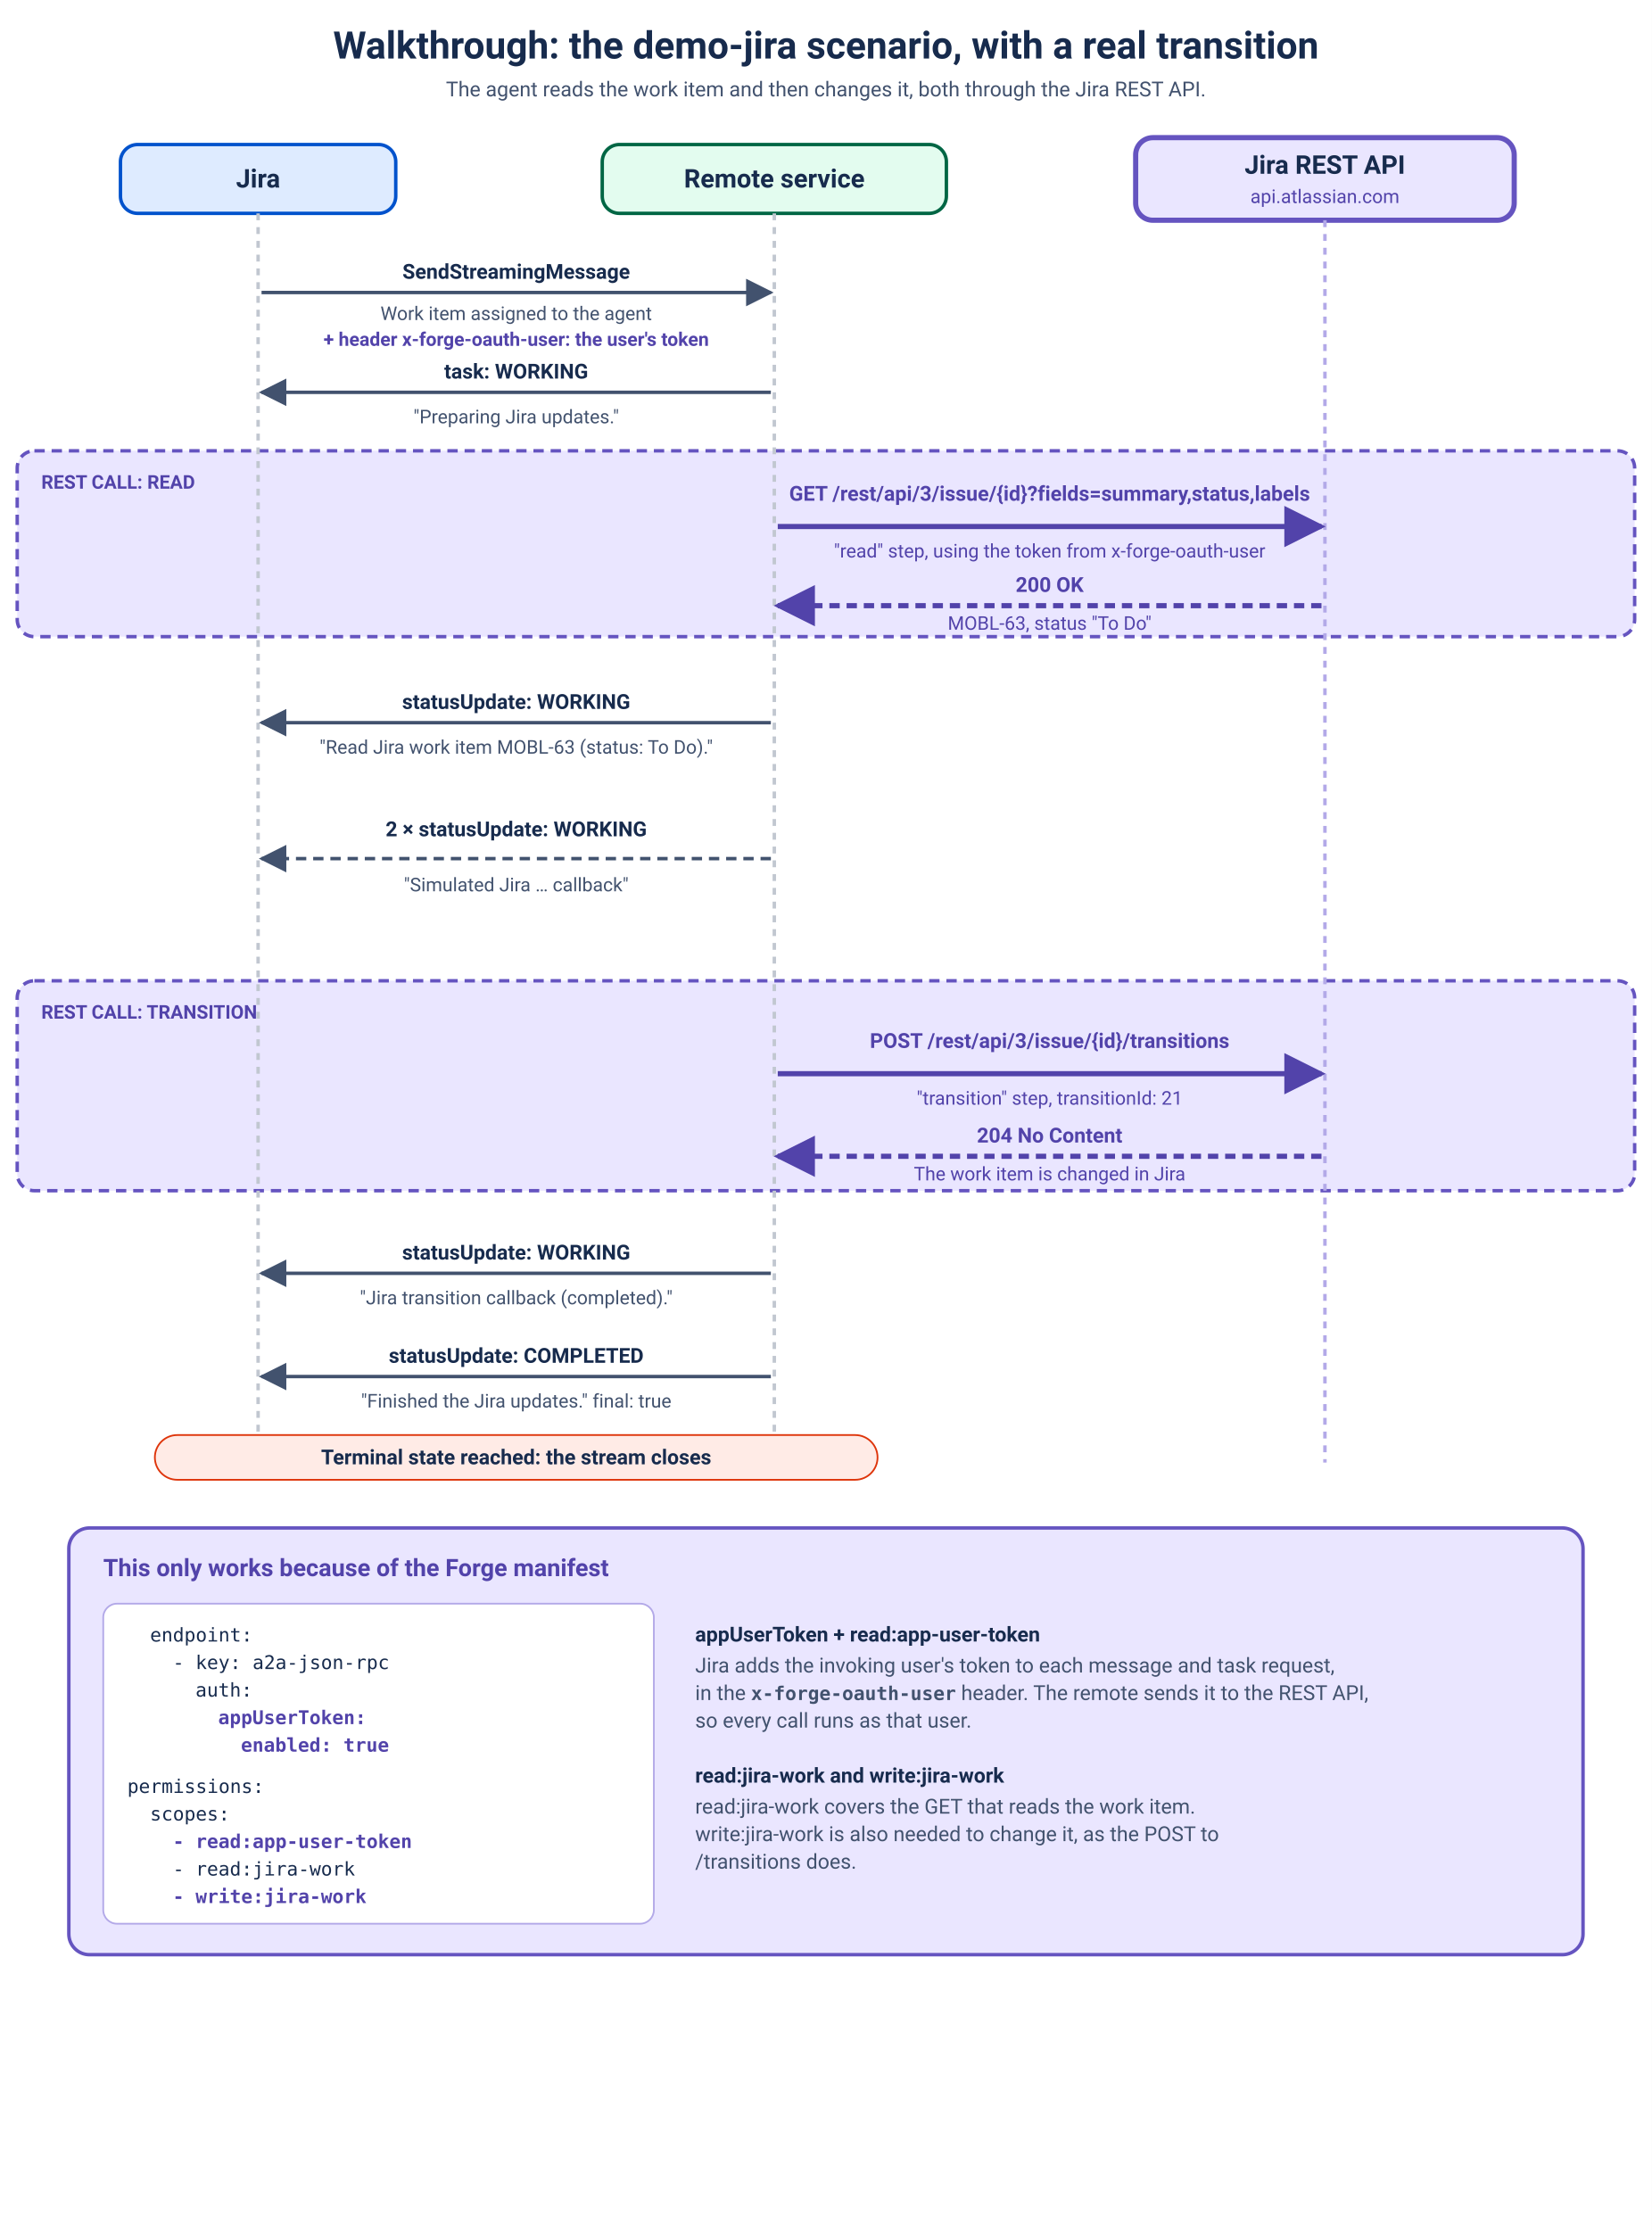
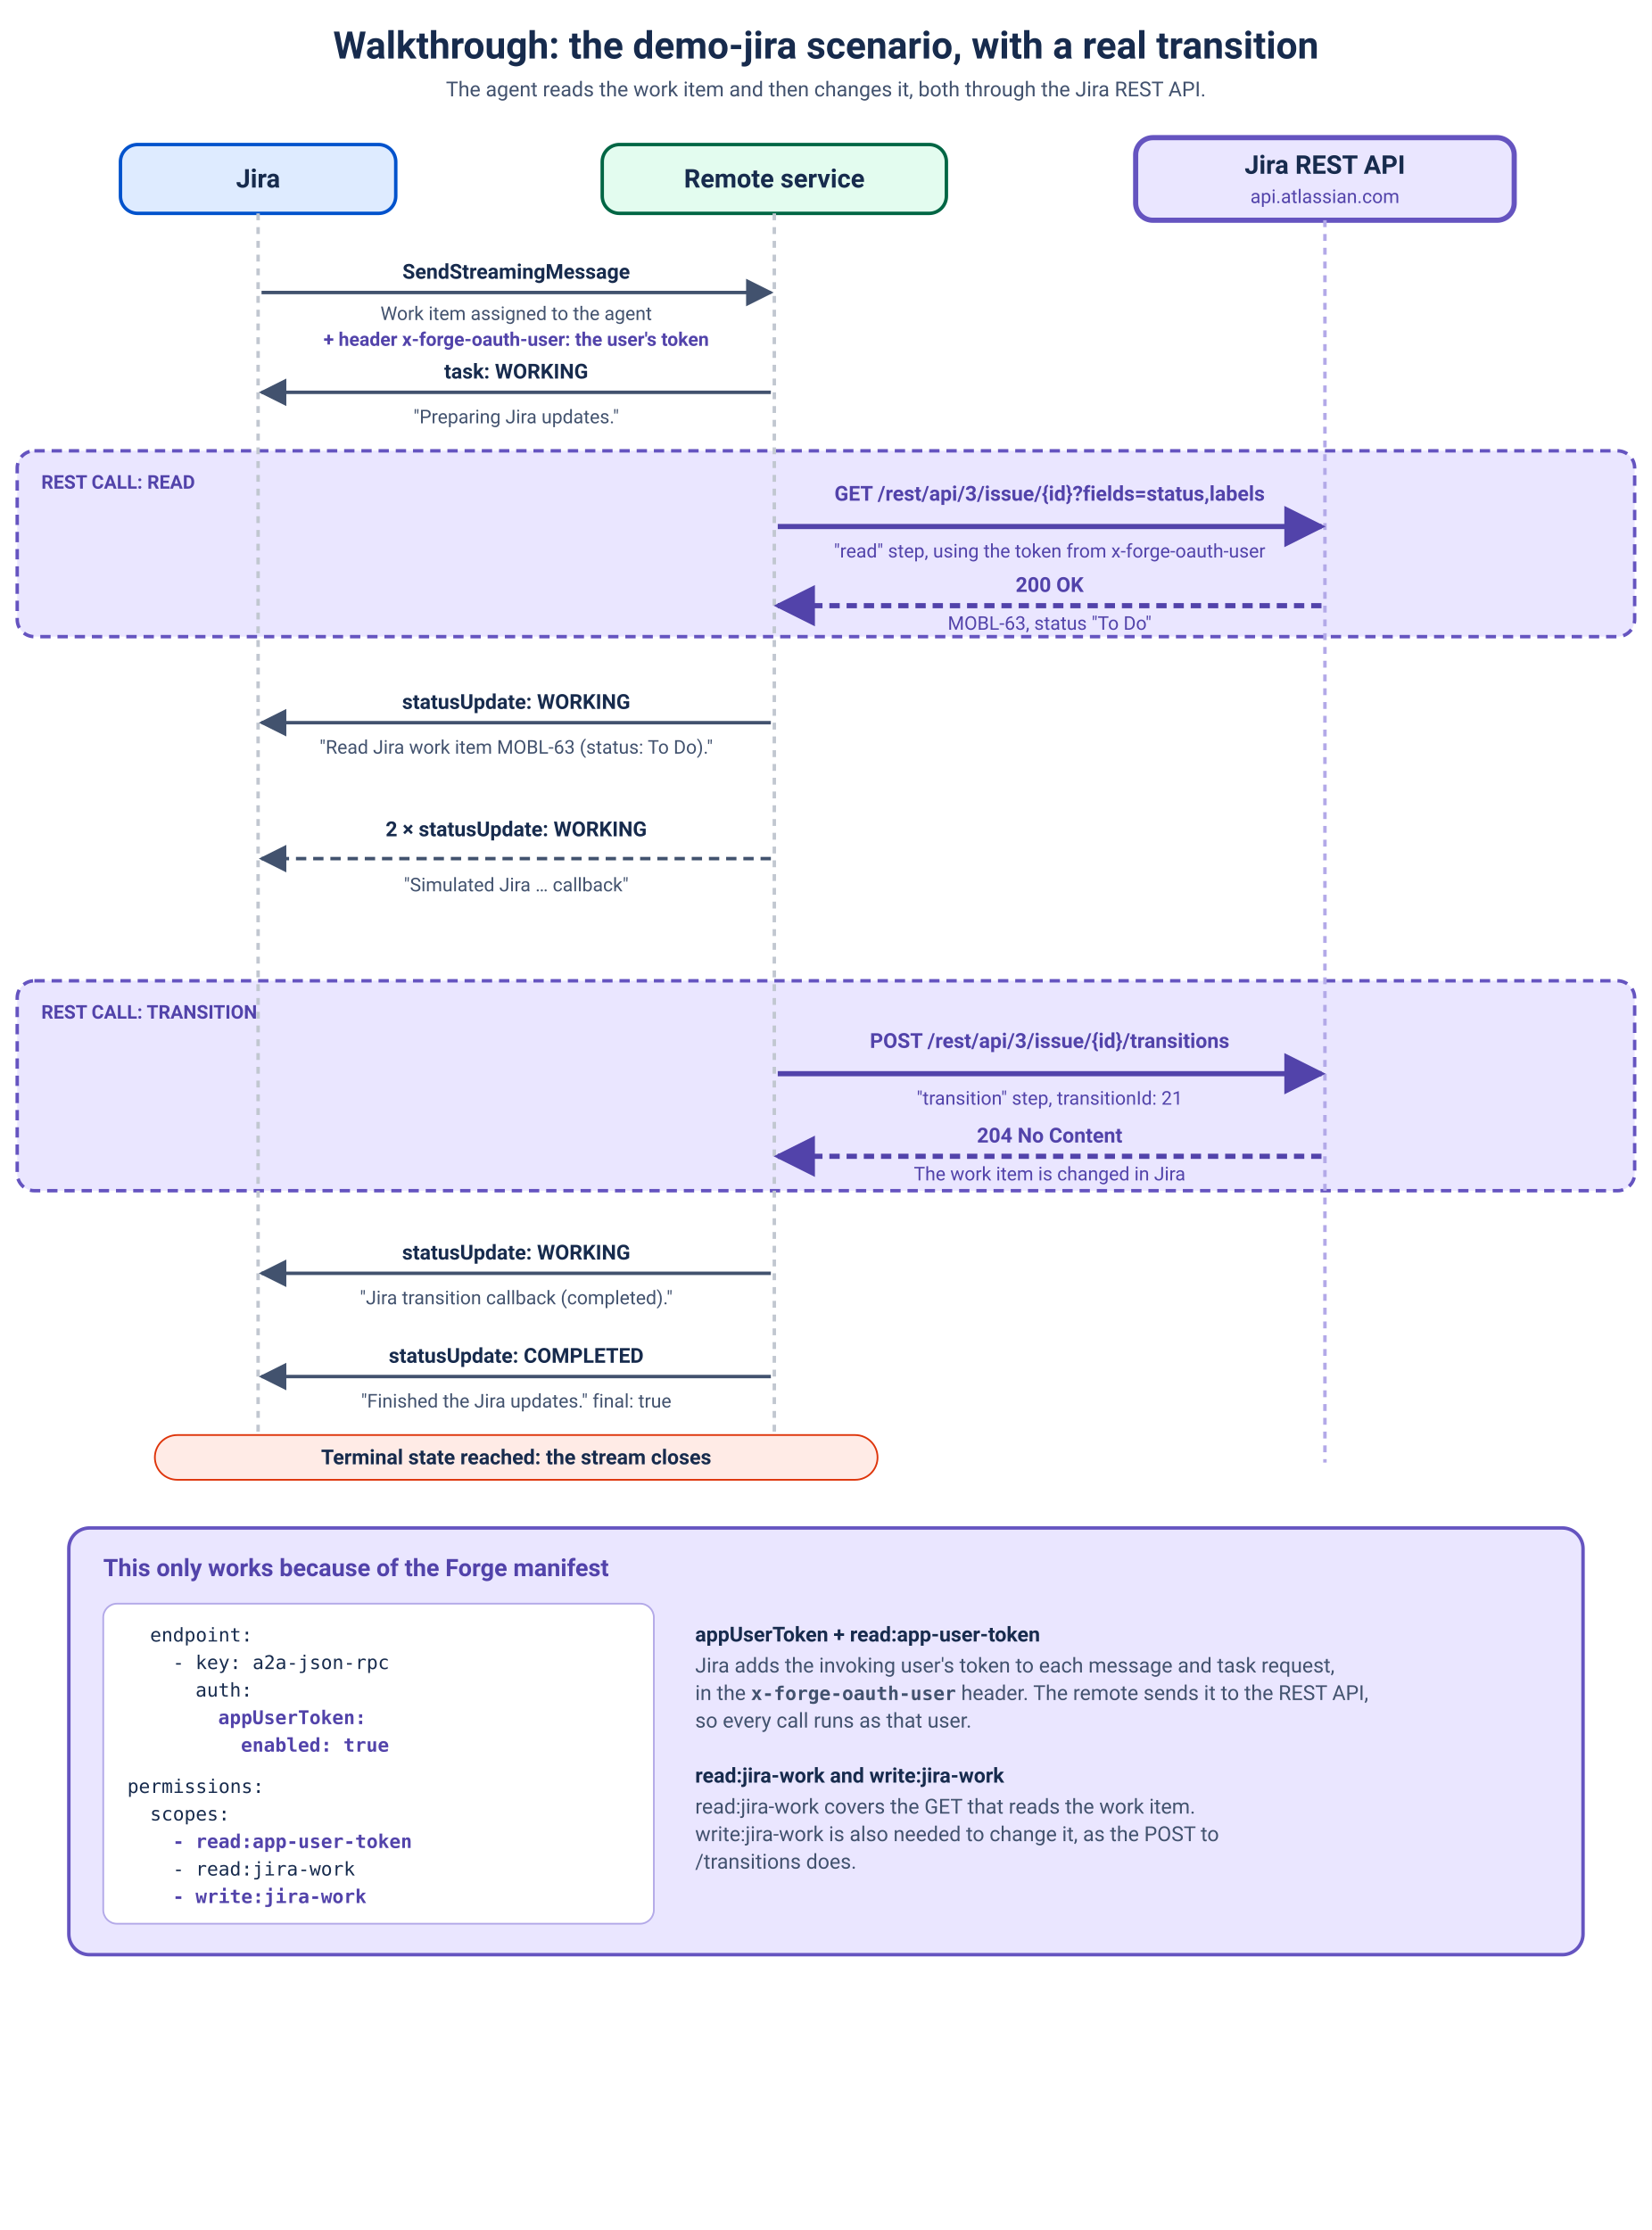
<svg xmlns="http://www.w3.org/2000/svg" viewBox="0 0 960 1296" role="img" aria-labelledby="title desc" font-family="-apple-system, BlinkMacSystemFont, 'Segoe UI', Roboto, Helvetica, Arial, sans-serif">
  <defs>
    <marker id="arrow" viewBox="0 0 10 10" refX="9" refY="5" markerWidth="8" markerHeight="8" orient="auto-start-reverse">
      <path d="M0 0 L10 5 L0 10 z" fill="#42526E" />
    </marker>
    <marker id="arrow-api" viewBox="0 0 10 10" refX="9" refY="5" markerWidth="8" markerHeight="8" orient="auto-start-reverse">
      <path d="M0 0 L10 5 L0 10 z" fill="#5243AA" />
    </marker>
  </defs>
  <rect width="960" height="1296" fill="#FFFFFF" />
  <text x="480" y="34" text-anchor="middle" font-size="22" font-weight="700" fill="#172B4D">Walkthrough: the demo-jira scenario, with a real transition</text>
  <text x="480" y="56" text-anchor="middle" font-size="12" fill="#42526E">The agent reads the work item and then changes it, both through the Jira REST API.</text>
  <rect x="10" y="262" width="940" height="108" rx="10" fill="#EAE6FF" stroke="#6554C0" stroke-width="2" stroke-dasharray="6 4" />
  <text x="24" y="284" font-size="11" font-weight="700" fill="#5243AA">REST CALL: READ</text>
  <rect x="10" y="570" width="940" height="122" rx="10" fill="#EAE6FF" stroke="#6554C0" stroke-width="2" stroke-dasharray="6 4" />
  <text x="24" y="592" font-size="11" font-weight="700" fill="#5243AA">REST CALL: TRANSITION</text>
  <rect x="70" y="84" width="160" height="40" rx="10" fill="#DEEBFF" stroke="#0052CC" stroke-width="2" />
  <text x="150" y="109" text-anchor="middle" font-size="15" font-weight="700" fill="#172B4D">Jira</text>
  <rect x="350" y="84" width="200" height="40" rx="10" fill="#E3FCEF" stroke="#006644" stroke-width="2" />
  <text x="450" y="109" text-anchor="middle" font-size="15" font-weight="700" fill="#172B4D">Remote service</text>
  <rect x="660" y="80" width="220" height="48" rx="10" fill="#EAE6FF" stroke="#6554C0" stroke-width="3" />
  <text x="770" y="101" text-anchor="middle" font-size="15" font-weight="700" fill="#172B4D">Jira REST API</text>
  <text x="770" y="118" text-anchor="middle" font-size="11" fill="#5243AA">api.atlassian.com</text>
  <line x1="150" y1="124" x2="150" y2="850" stroke="#C1C7D0" stroke-width="2" stroke-dasharray="4 4" />
  <line x1="450" y1="124" x2="450" y2="850" stroke="#C1C7D0" stroke-width="2" stroke-dasharray="4 4" />
  <line x1="770" y1="128" x2="770" y2="850" stroke="#B3A9E8" stroke-width="2" stroke-dasharray="4 4" />
  <line x1="152" y1="170" x2="448" y2="170" stroke="#42526E" stroke-width="2" marker-end="url(#arrow)" />
  <text x="300" y="162" text-anchor="middle" font-size="12" font-weight="700" fill="#172B4D">SendStreamingMessage</text>
  <text x="300" y="186" text-anchor="middle" font-size="11" fill="#42526E">Work item assigned to the agent</text>
  <text x="300" y="201" text-anchor="middle" font-size="11" font-weight="700" fill="#5243AA">+ header x-forge-oauth-user: the user's token</text>
  <line x1="448" y1="228" x2="152" y2="228" stroke="#42526E" stroke-width="2" marker-end="url(#arrow)" />
  <text x="300" y="220" text-anchor="middle" font-size="12" font-weight="700" fill="#172B4D">task: WORKING</text>
  <text x="300" y="246" text-anchor="middle" font-size="11" fill="#42526E">"Preparing Jira updates."</text>
  <line x1="452" y1="306" x2="768" y2="306" stroke="#5243AA" stroke-width="3" marker-end="url(#arrow-api)" />
-   <text x="610" y="291" text-anchor="middle" font-size="12" font-weight="700" fill="#5243AA">GET /rest/api/3/issue/{id}?fields=summary,status,labels</text>
+   <text x="610" y="291" text-anchor="middle" font-size="12" font-weight="700" fill="#5243AA">GET /rest/api/3/issue/{id}?fields=status,labels</text>
  <text x="610" y="324" text-anchor="middle" font-size="11" fill="#5243AA">"read" step, using the token from x-forge-oauth-user</text>
  <line x1="768" y1="352" x2="452" y2="352" stroke="#5243AA" stroke-width="3" stroke-dasharray="6 4" marker-end="url(#arrow-api)" />
  <text x="610" y="344" text-anchor="middle" font-size="12" font-weight="700" fill="#5243AA">200 OK</text>
  <text x="610" y="366" text-anchor="middle" font-size="11" fill="#5243AA">MOBL-63, status "To Do"</text>
  <line x1="448" y1="420" x2="152" y2="420" stroke="#42526E" stroke-width="2" marker-end="url(#arrow)" />
  <text x="300" y="412" text-anchor="middle" font-size="12" font-weight="700" fill="#172B4D">statusUpdate: WORKING</text>
  <text x="300" y="438" text-anchor="middle" font-size="11" fill="#42526E">"Read Jira work item MOBL-63 (status: To Do)."</text>
  <line x1="448" y1="499" x2="152" y2="499" stroke="#42526E" stroke-width="2" stroke-dasharray="6 4" marker-end="url(#arrow)" />
  <text x="300" y="486" text-anchor="middle" font-size="12" font-weight="700" fill="#172B4D">2 × statusUpdate: WORKING</text>
  <text x="300" y="518" text-anchor="middle" font-size="11" fill="#42526E">"Simulated Jira … callback"</text>
  <line x1="452" y1="624" x2="768" y2="624" stroke="#5243AA" stroke-width="3" marker-end="url(#arrow-api)" />
  <text x="610" y="609" text-anchor="middle" font-size="12" font-weight="700" fill="#5243AA">POST /rest/api/3/issue/{id}/transitions</text>
  <text x="610" y="642" text-anchor="middle" font-size="11" fill="#5243AA">"transition" step, transitionId: 21</text>
  <line x1="768" y1="672" x2="452" y2="672" stroke="#5243AA" stroke-width="3" stroke-dasharray="6 4" marker-end="url(#arrow-api)" />
  <text x="610" y="664" text-anchor="middle" font-size="12" font-weight="700" fill="#5243AA">204 No Content</text>
  <text x="610" y="686" text-anchor="middle" font-size="11" fill="#5243AA">The work item is changed in Jira</text>
  <line x1="448" y1="740" x2="152" y2="740" stroke="#42526E" stroke-width="2" marker-end="url(#arrow)" />
  <text x="300" y="732" text-anchor="middle" font-size="12" font-weight="700" fill="#172B4D">statusUpdate: WORKING</text>
  <text x="300" y="758" text-anchor="middle" font-size="11" fill="#42526E">"Jira transition callback (completed)."</text>
  <line x1="448" y1="800" x2="152" y2="800" stroke="#42526E" stroke-width="2" marker-end="url(#arrow)" />
  <text x="300" y="792" text-anchor="middle" font-size="12" font-weight="700" fill="#172B4D">statusUpdate: COMPLETED</text>
  <text x="300" y="818" text-anchor="middle" font-size="11" fill="#42526E">"Finished the Jira updates."  final: true</text>
  <rect x="90" y="834" width="420" height="26" rx="13" fill="#FFEBE6" stroke="#DE350B" />
  <text x="300" y="851" text-anchor="middle" font-size="12" font-weight="700" fill="#172B4D">Terminal state reached: the stream closes</text>
  <rect x="40" y="888" width="880" height="248" rx="12" fill="#EAE6FF" stroke="#6554C0" stroke-width="2" />
  <text x="60" y="916" font-size="14" font-weight="700" fill="#5243AA">This only works because of the Forge manifest</text>
  <rect x="60" y="932" width="320" height="186" rx="8" fill="#FFFFFF" stroke="#B3A9E8" />
  <g font-family="Menlo, Consolas, monospace" font-size="11" fill="#172B4D">
    <text x="87.2" y="954">endpoint:</text>
    <text x="100.4" y="970">- key: a2a-json-rpc</text>
    <text x="113.6" y="986">auth:</text>
    <text x="126.8" y="1002" font-weight="700" fill="#5243AA">appUserToken:</text>
    <text x="140.0" y="1018" font-weight="700" fill="#5243AA">enabled: true</text>
    <text x="74.0" y="1042">permissions:</text>
    <text x="87.2" y="1058">scopes:</text>
    <text x="100.4" y="1074" font-weight="700" fill="#5243AA">- read:app-user-token</text>
    <text x="100.4" y="1090">- read:jira-work</text>
    <text x="100.4" y="1106" font-weight="700" fill="#5243AA">- write:jira-work</text>
  </g>
  <text x="404" y="954" font-size="12" font-weight="700" fill="#172B4D">appUserToken + read:app-user-token</text>
  <text x="404" y="972" font-size="12" fill="#42526E">Jira adds the invoking user's token to each message and task request,</text>
  <text x="404" y="988" font-size="12" fill="#42526E">in the <tspan font-family="Menlo, Consolas, monospace" font-size="11" font-weight="700">x-forge-oauth-user</tspan> header. The remote sends it to the REST API,</text>
  <text x="404" y="1004" font-size="12" fill="#42526E">so every call runs as that user.</text>
  <text x="404" y="1036" font-size="12" font-weight="700" fill="#172B4D">read:jira-work and write:jira-work</text>
  <text x="404" y="1054" font-size="12" fill="#42526E">read:jira-work covers the GET that reads the work item.</text>
  <text x="404" y="1070" font-size="12" fill="#42526E">write:jira-work is also needed to change it, as the POST to</text>
  <text x="404" y="1086" font-size="12" fill="#42526E">/transitions does.</text>
</svg>
